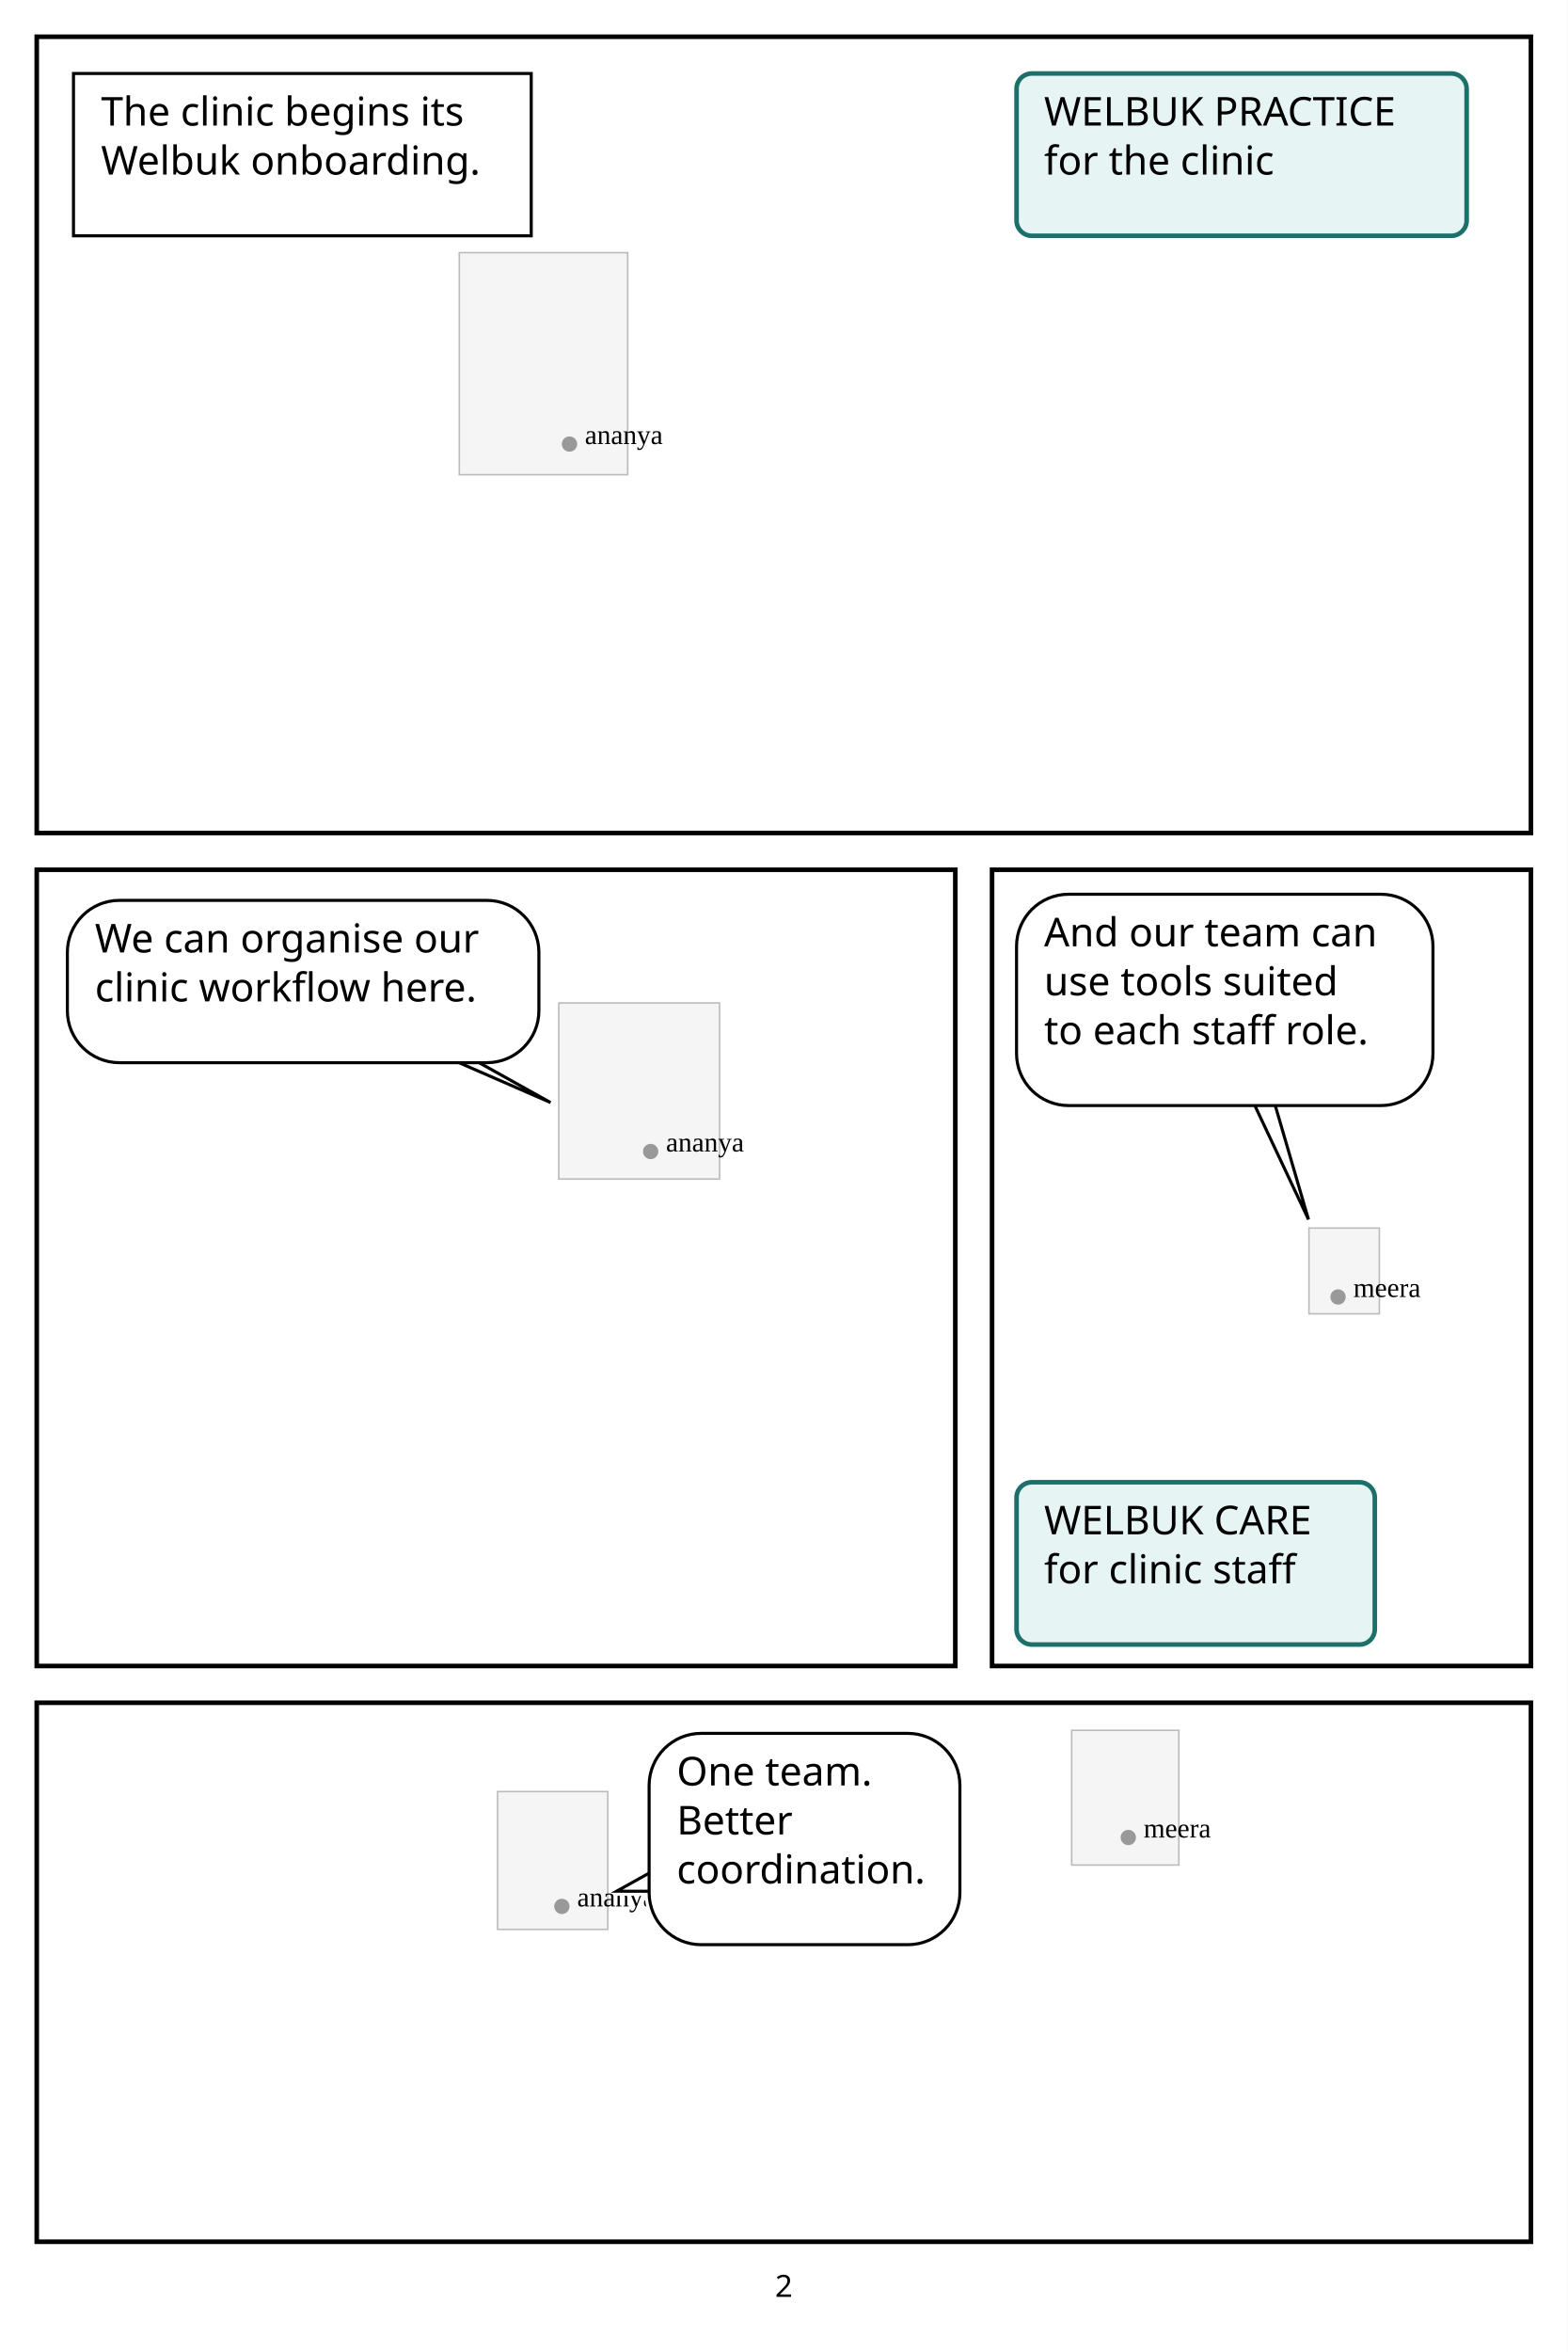
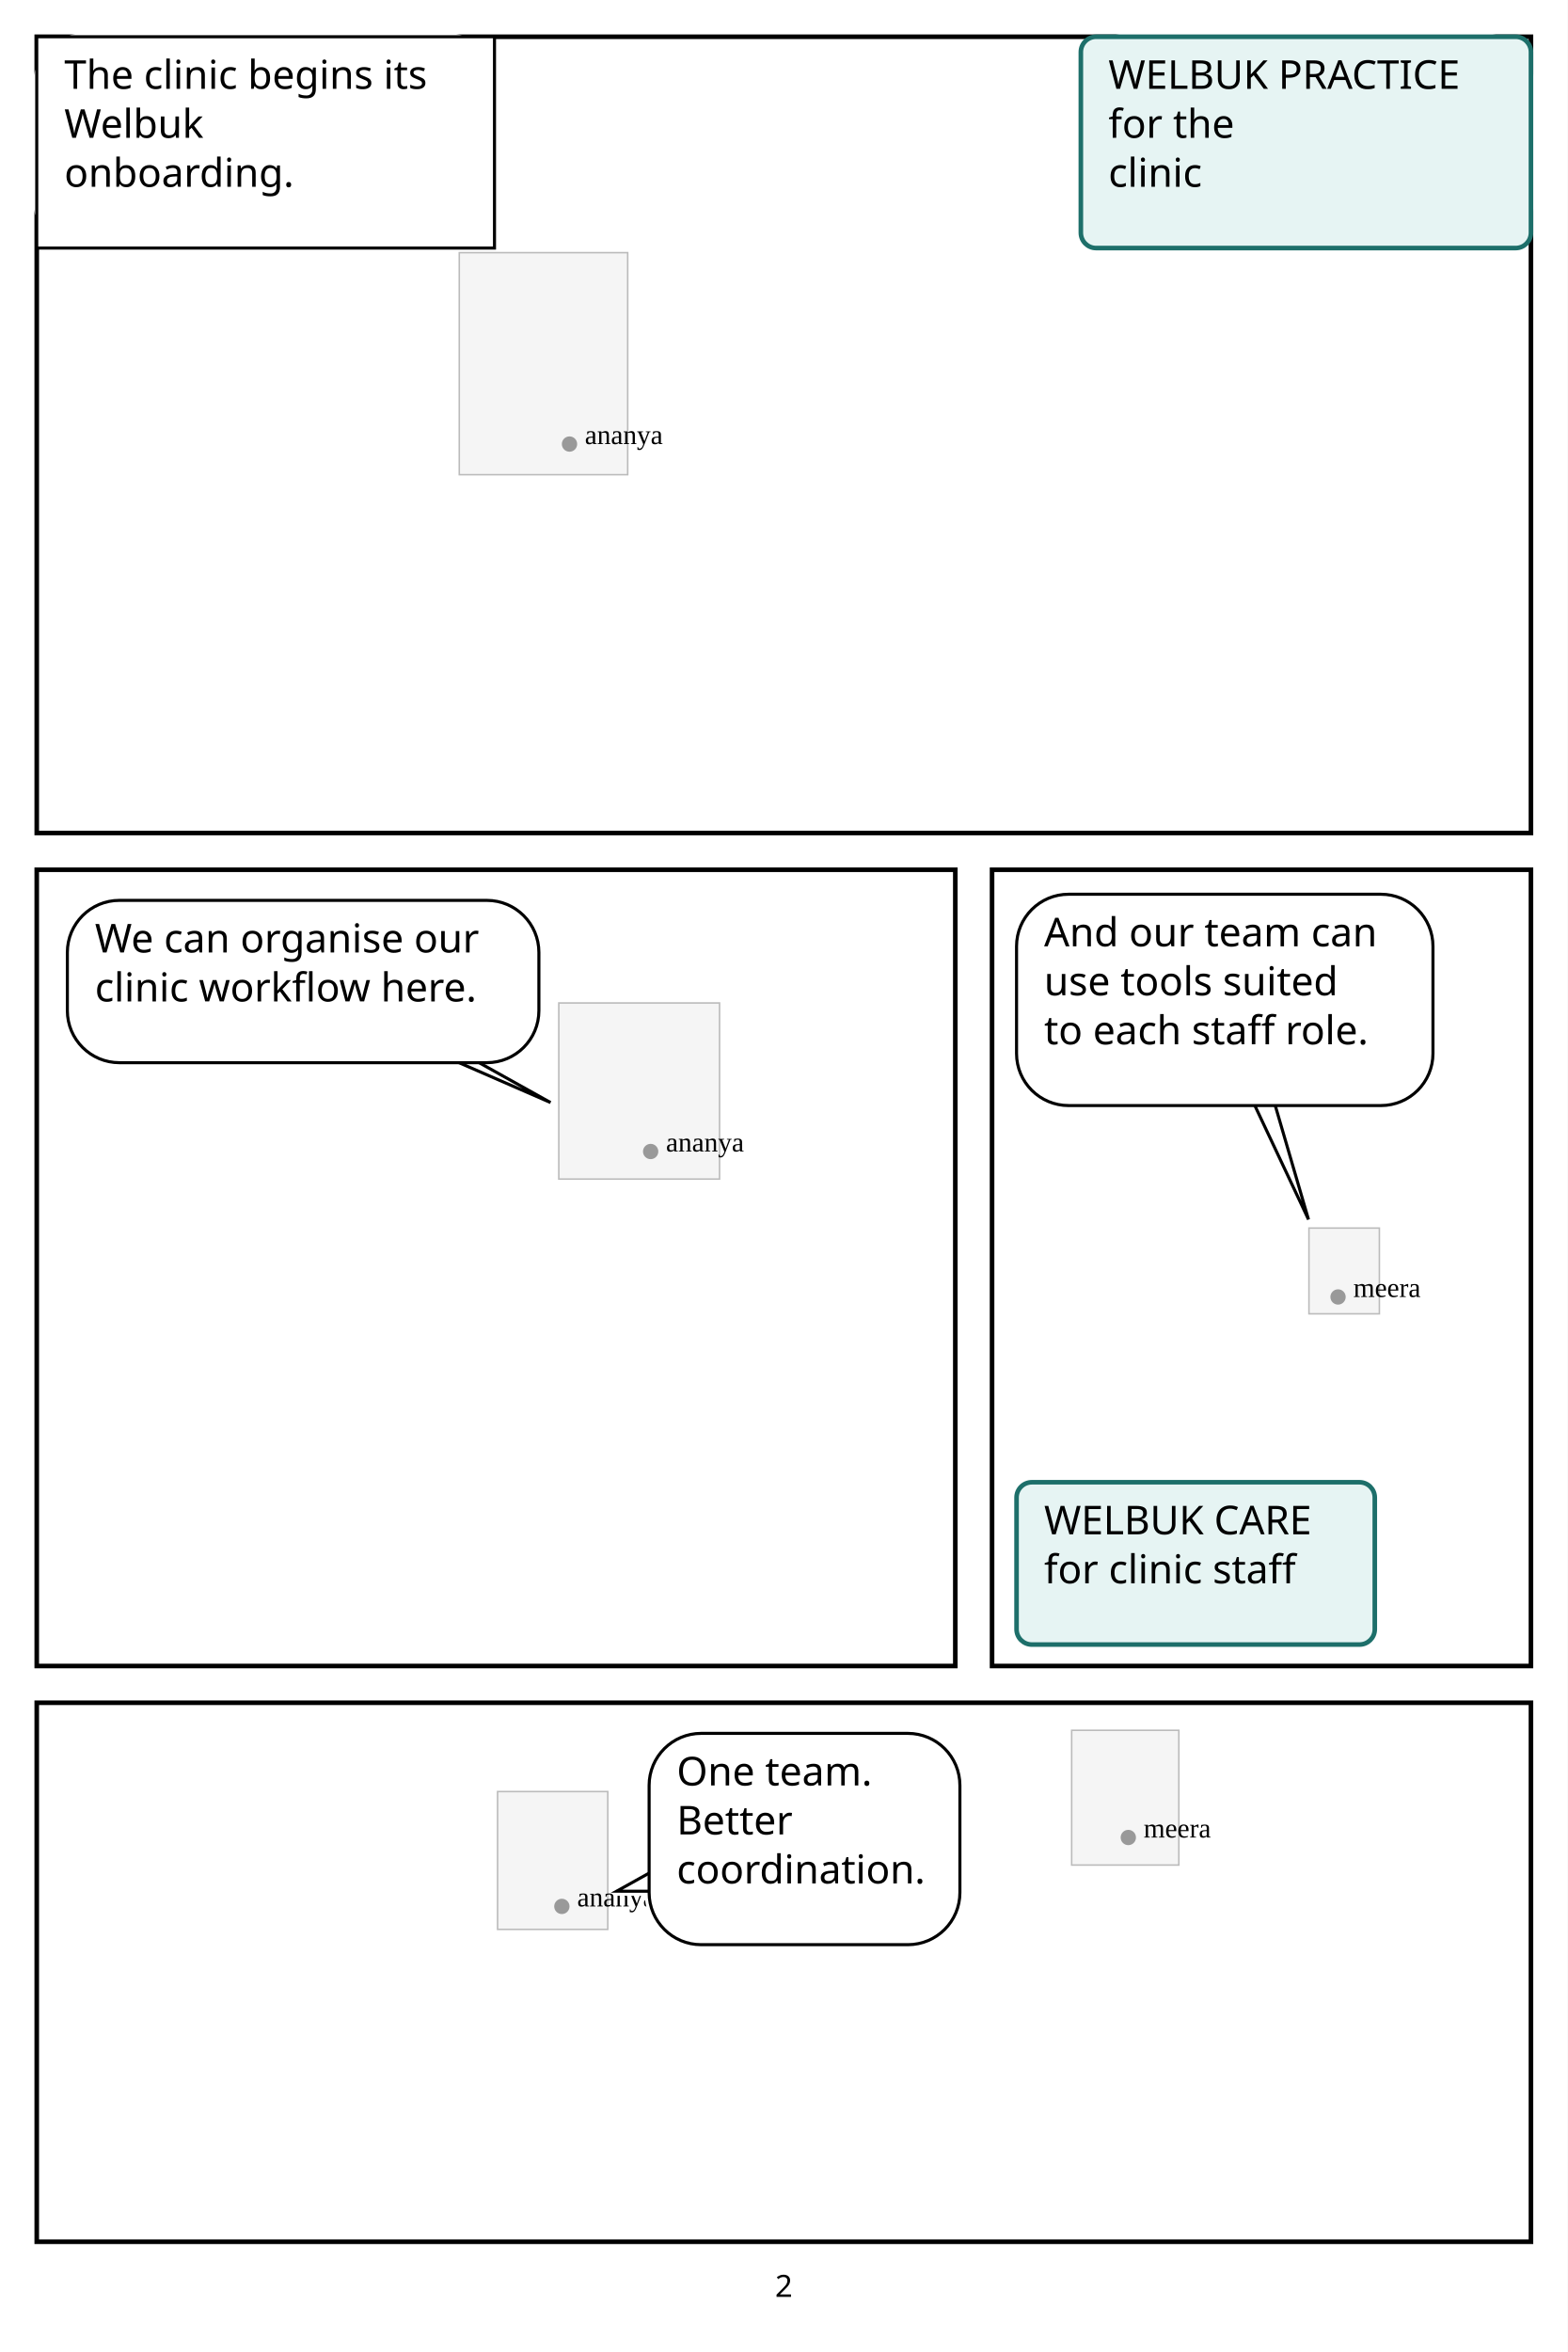
<svg xmlns="http://www.w3.org/2000/svg" width="1024" height="1536" viewBox="0 0 1024 1536">
  <rect width="1024" height="1536" fill="white" />
  <rect x="300" y="165" width="110" height="145" fill="#f5f5f5" stroke="#bbb" />
  <circle cx="372" cy="290" r="5" fill="#999" />
  <text x="382" y="290" font-size="18">ananya</text>
  <rect x="24" y="24" width="976" height="520" fill="none" stroke="black" stroke-width="3" />
-   <rect x="48" y="48" width="299" height="106" rx="34" fill="white" stroke="white" stroke-width="6" />
-   <rect x="664" y="48" width="294" height="106" rx="34" fill="white" stroke="white" stroke-width="6" />
-   <rect x="48" y="48" width="299" height="106" fill="white" stroke="black" stroke-width="2" />
-   <text x="66" y="82" font-family="Meiryo,MS Gothic,sans-serif" font-size="26" fill="black">The clinic begins its </text>
-   <text x="66" y="114" font-family="Meiryo,MS Gothic,sans-serif" font-size="26" fill="black">Welbuk onboarding.</text>
-   <rect x="664" y="48" width="294" height="106" rx="10" fill="#e6f4f3" stroke="#1d6f6a" stroke-width="3" />
-   <text x="682" y="82" font-family="Meiryo,MS Gothic,sans-serif" font-size="26" fill="black">WELBUK PRACTICE </text>
-   <text x="682" y="114" font-family="Meiryo,MS Gothic,sans-serif" font-size="26" fill="black">for the clinic</text>
+   <rect x="24" y="24" width="299" height="138" rx="34" fill="white" stroke="white" stroke-width="6" />
+   <rect x="706" y="24" width="294" height="138" rx="34" fill="white" stroke="white" stroke-width="6" />
+   <rect x="24" y="24" width="299" height="138" fill="white" stroke="black" stroke-width="2" />
+   <text x="42" y="58" font-family="Meiryo,MS Gothic,sans-serif" font-size="26" fill="black">The clinic begins its </text>
+   <text x="42" y="90" font-family="Meiryo,MS Gothic,sans-serif" font-size="26" fill="black">Welbuk </text>
+   <text x="42" y="122" font-family="Meiryo,MS Gothic,sans-serif" font-size="26" fill="black">onboarding.</text>
+   <rect x="706" y="24" width="294" height="138" rx="10" fill="#e6f4f3" stroke="#1d6f6a" stroke-width="3" />
+   <text x="724" y="58" font-family="Meiryo,MS Gothic,sans-serif" font-size="26" fill="black">WELBUK PRACTICE </text>
+   <text x="724" y="90" font-family="Meiryo,MS Gothic,sans-serif" font-size="26" fill="black">for the </text>
+   <text x="724" y="122" font-family="Meiryo,MS Gothic,sans-serif" font-size="26" fill="black">clinic</text>
  <rect x="365" y="655" width="105" height="115" fill="#f5f5f5" stroke="#bbb" />
  <circle cx="425" cy="752" r="5" fill="#999" />
  <text x="435" y="752" font-size="18">ananya</text>
  <rect x="24" y="568" width="600" height="520" fill="none" stroke="black" stroke-width="3" />
  <rect x="44" y="588" width="308" height="106" rx="34" fill="white" stroke="white" stroke-width="6" />
  <path d="M 295.794 692.243 L 359.61 720.025 L 309.794 692.243 Z" fill="white" stroke="white" stroke-width="6" stroke-linejoin="round" />
  <path data-speaker="ananya" d="M 295.794 692.243 L 359.61 720.025 L 309.794 692.243" fill="white" stroke="black" stroke-width="2" />
  <rect x="44" y="588" width="308" height="106" rx="34" fill="white" stroke="black" stroke-width="2" />
  <text x="62" y="622" font-family="Meiryo,MS Gothic,sans-serif" font-size="26" fill="black">We can organise our </text>
  <text x="62" y="654" font-family="Meiryo,MS Gothic,sans-serif" font-size="26" fill="black">clinic workflow here.</text>
  <rect x="855" y="802" width="46" height="56" fill="#f5f5f5" stroke="#bbb" />
  <circle cx="874" cy="847" r="5" fill="#999" />
  <text x="884" y="847" font-size="18">meera</text>
  <rect x="648" y="568" width="352" height="520" fill="none" stroke="black" stroke-width="3" />
  <rect x="664" y="584" width="272" height="138" rx="34" fill="white" stroke="white" stroke-width="6" />
  <path d="M 817.894 718.263 L 854.697 796.394 L 831.894 718.263 Z" fill="white" stroke="white" stroke-width="6" stroke-linejoin="round" />
  <rect x="664" y="968" width="234" height="106" rx="34" fill="white" stroke="white" stroke-width="6" />
  <path data-speaker="meera" d="M 817.894 718.263 L 854.697 796.394 L 831.894 718.263" fill="white" stroke="black" stroke-width="2" />
  <rect x="664" y="584" width="272" height="138" rx="34" fill="white" stroke="black" stroke-width="2" />
  <text x="682" y="618" font-family="Meiryo,MS Gothic,sans-serif" font-size="26" fill="black">And our team can </text>
  <text x="682" y="650" font-family="Meiryo,MS Gothic,sans-serif" font-size="26" fill="black">use tools suited </text>
  <text x="682" y="682" font-family="Meiryo,MS Gothic,sans-serif" font-size="26" fill="black">to each staff role.</text>
  <rect x="664" y="968" width="234" height="106" rx="10" fill="#e6f4f3" stroke="#1d6f6a" stroke-width="3" />
  <text x="682" y="1002" font-family="Meiryo,MS Gothic,sans-serif" font-size="26" fill="black">WELBUK CARE </text>
  <text x="682" y="1034" font-family="Meiryo,MS Gothic,sans-serif" font-size="26" fill="black">for clinic staff</text>
  <rect x="325" y="1170" width="72" height="90" fill="#f5f5f5" stroke="#bbb" />
  <circle cx="367" cy="1245" r="5" fill="#999" />
  <text x="377" y="1245" font-size="18">ananya</text>
  <rect x="700" y="1130" width="70" height="88" fill="#f5f5f5" stroke="#bbb" />
  <circle cx="737" cy="1200" r="5" fill="#999" />
  <text x="747" y="1200" font-size="18">meera</text>
  <rect x="24" y="1112" width="976" height="352" fill="none" stroke="black" stroke-width="3" />
  <rect x="424" y="1132" width="203" height="138" rx="34" fill="white" stroke="white" stroke-width="6" />
  <path d="M 427.854 1221.107 L 402.781 1235.067 L 427.854 1235.107 Z" fill="white" stroke="white" stroke-width="6" stroke-linejoin="round" />
  <path data-speaker="ananya" d="M 427.854 1221.107 L 402.781 1235.067 L 427.854 1235.107" fill="white" stroke="black" stroke-width="2" />
  <rect x="424" y="1132" width="203" height="138" rx="34" fill="white" stroke="black" stroke-width="2" />
  <text x="442" y="1166" font-family="Meiryo,MS Gothic,sans-serif" font-size="26" fill="black">One team. </text>
  <text x="442" y="1198" font-family="Meiryo,MS Gothic,sans-serif" font-size="26" fill="black">Better </text>
  <text x="442" y="1230" font-family="Meiryo,MS Gothic,sans-serif" font-size="26" fill="black">coordination.</text>
  <text x="512" y="1500" text-anchor="middle" font-family="sans-serif" font-size="20">2</text>
</svg>
